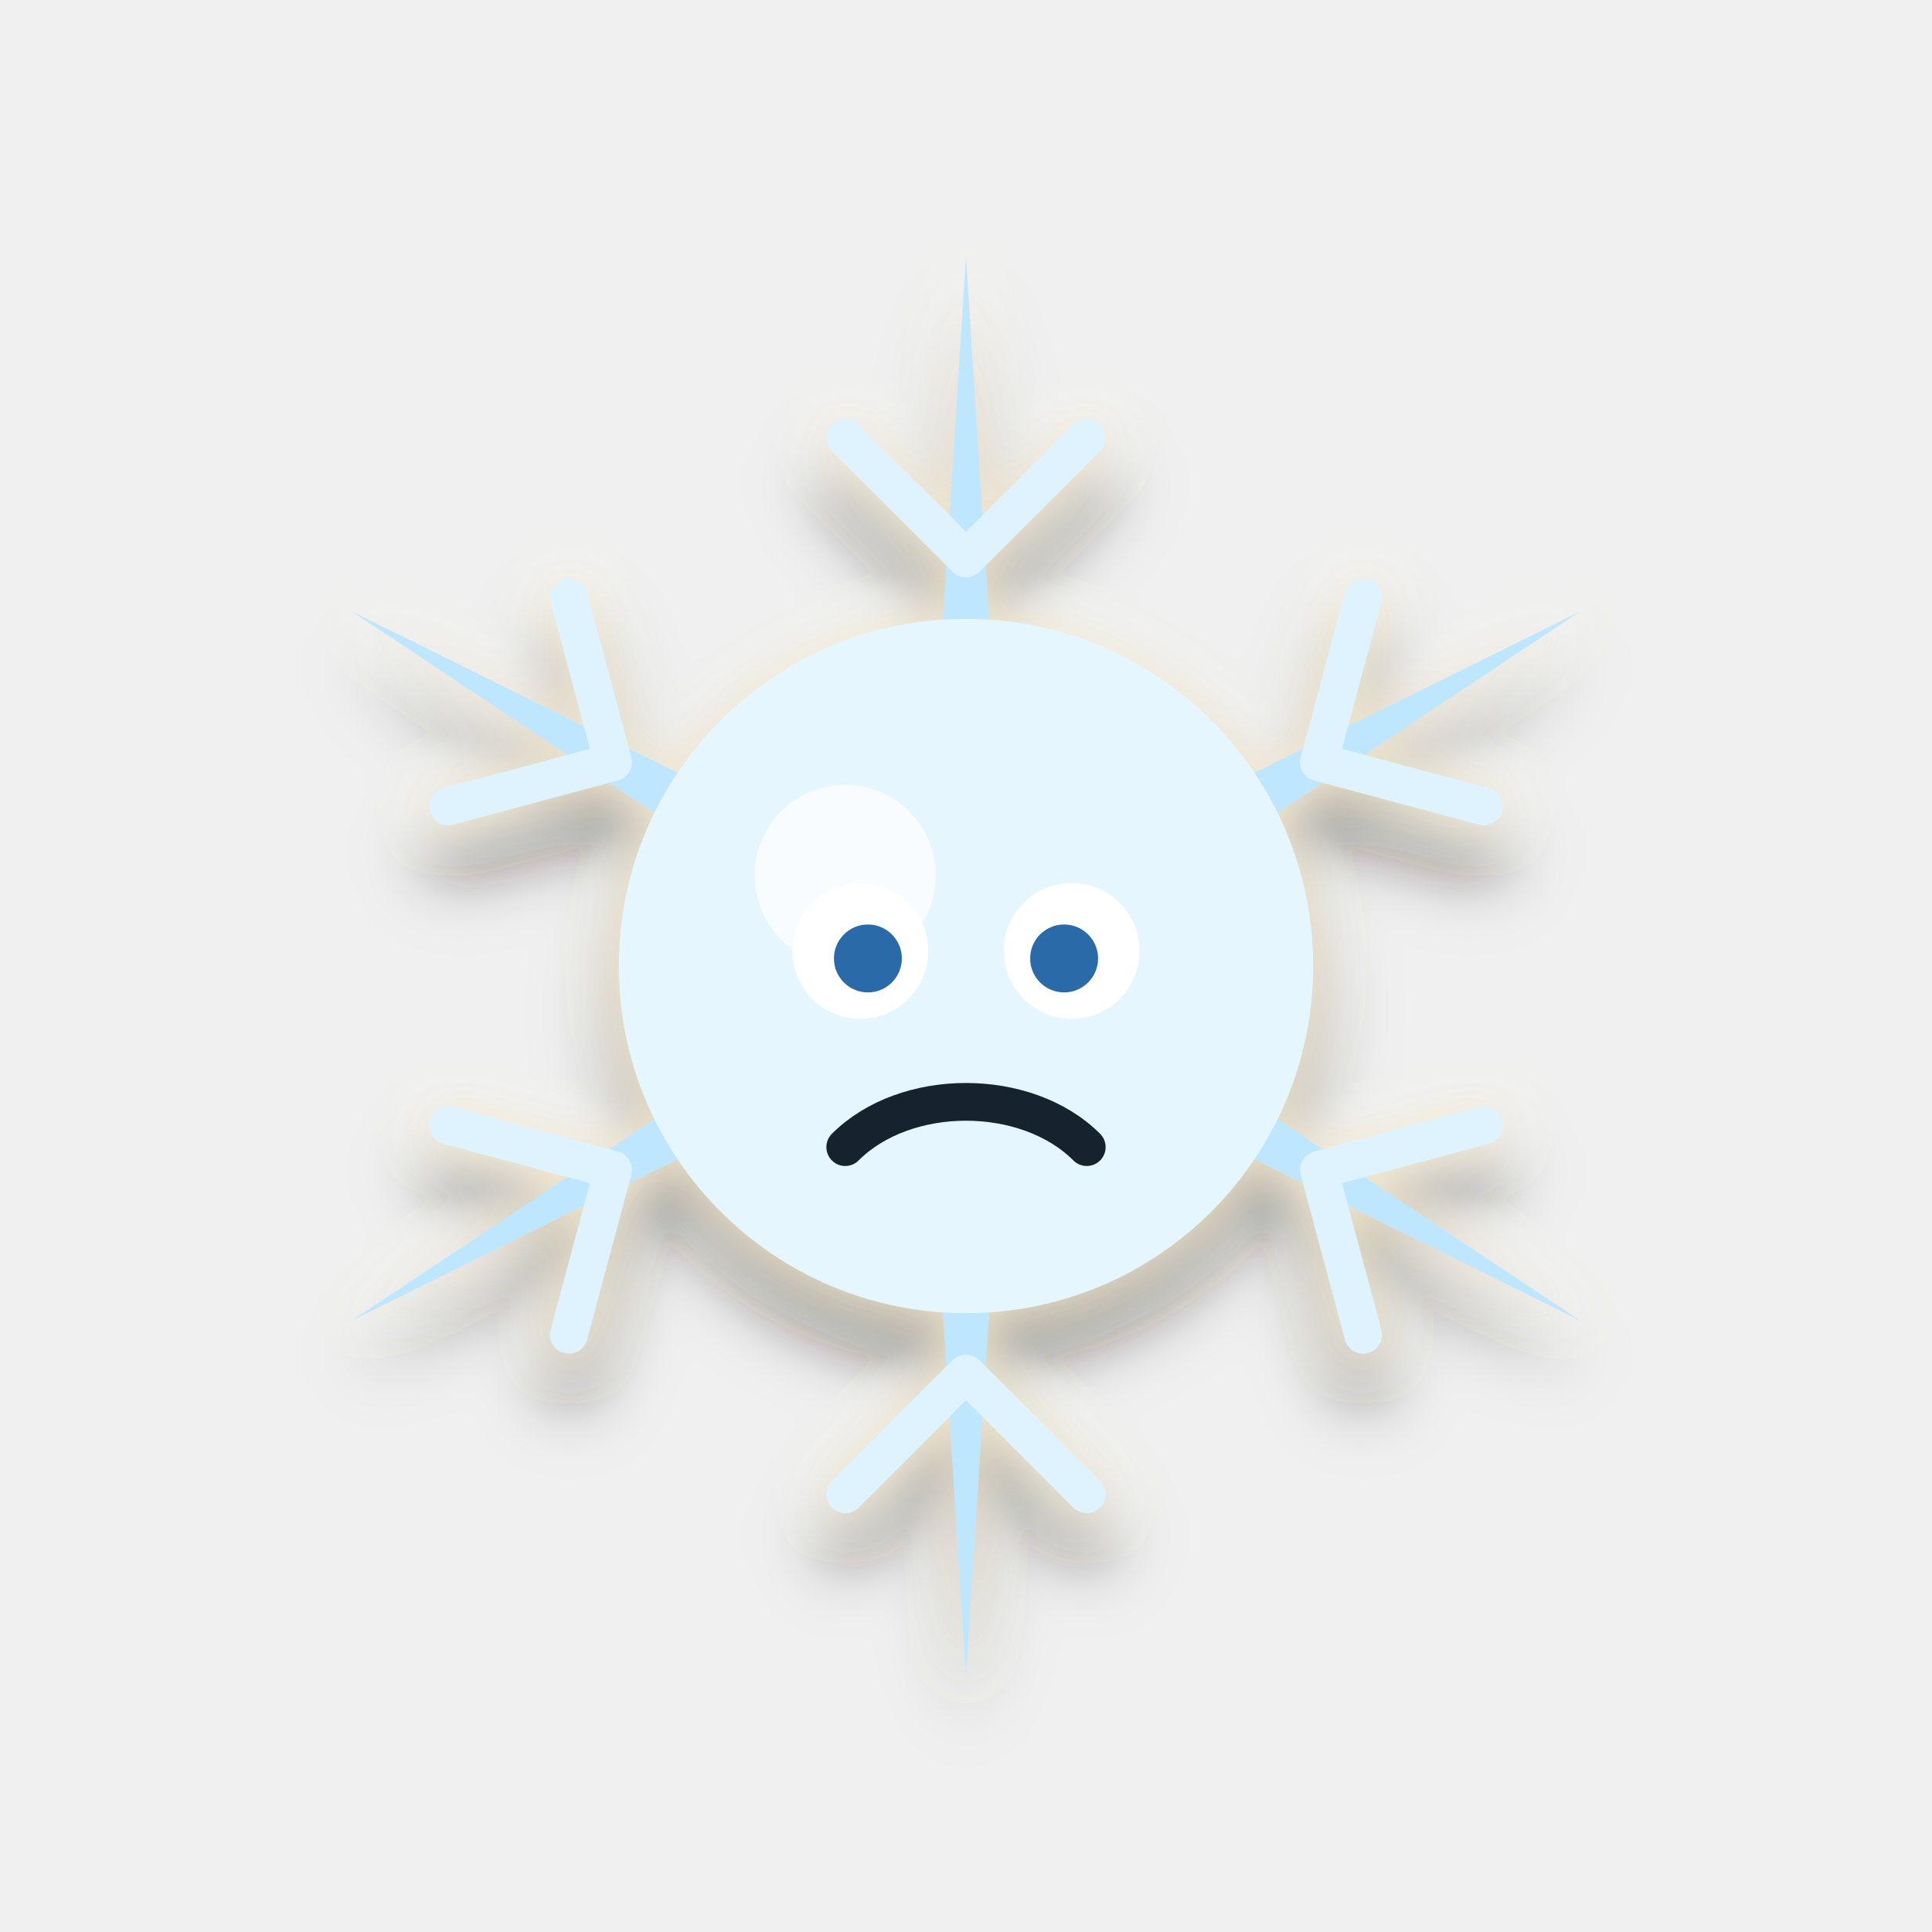
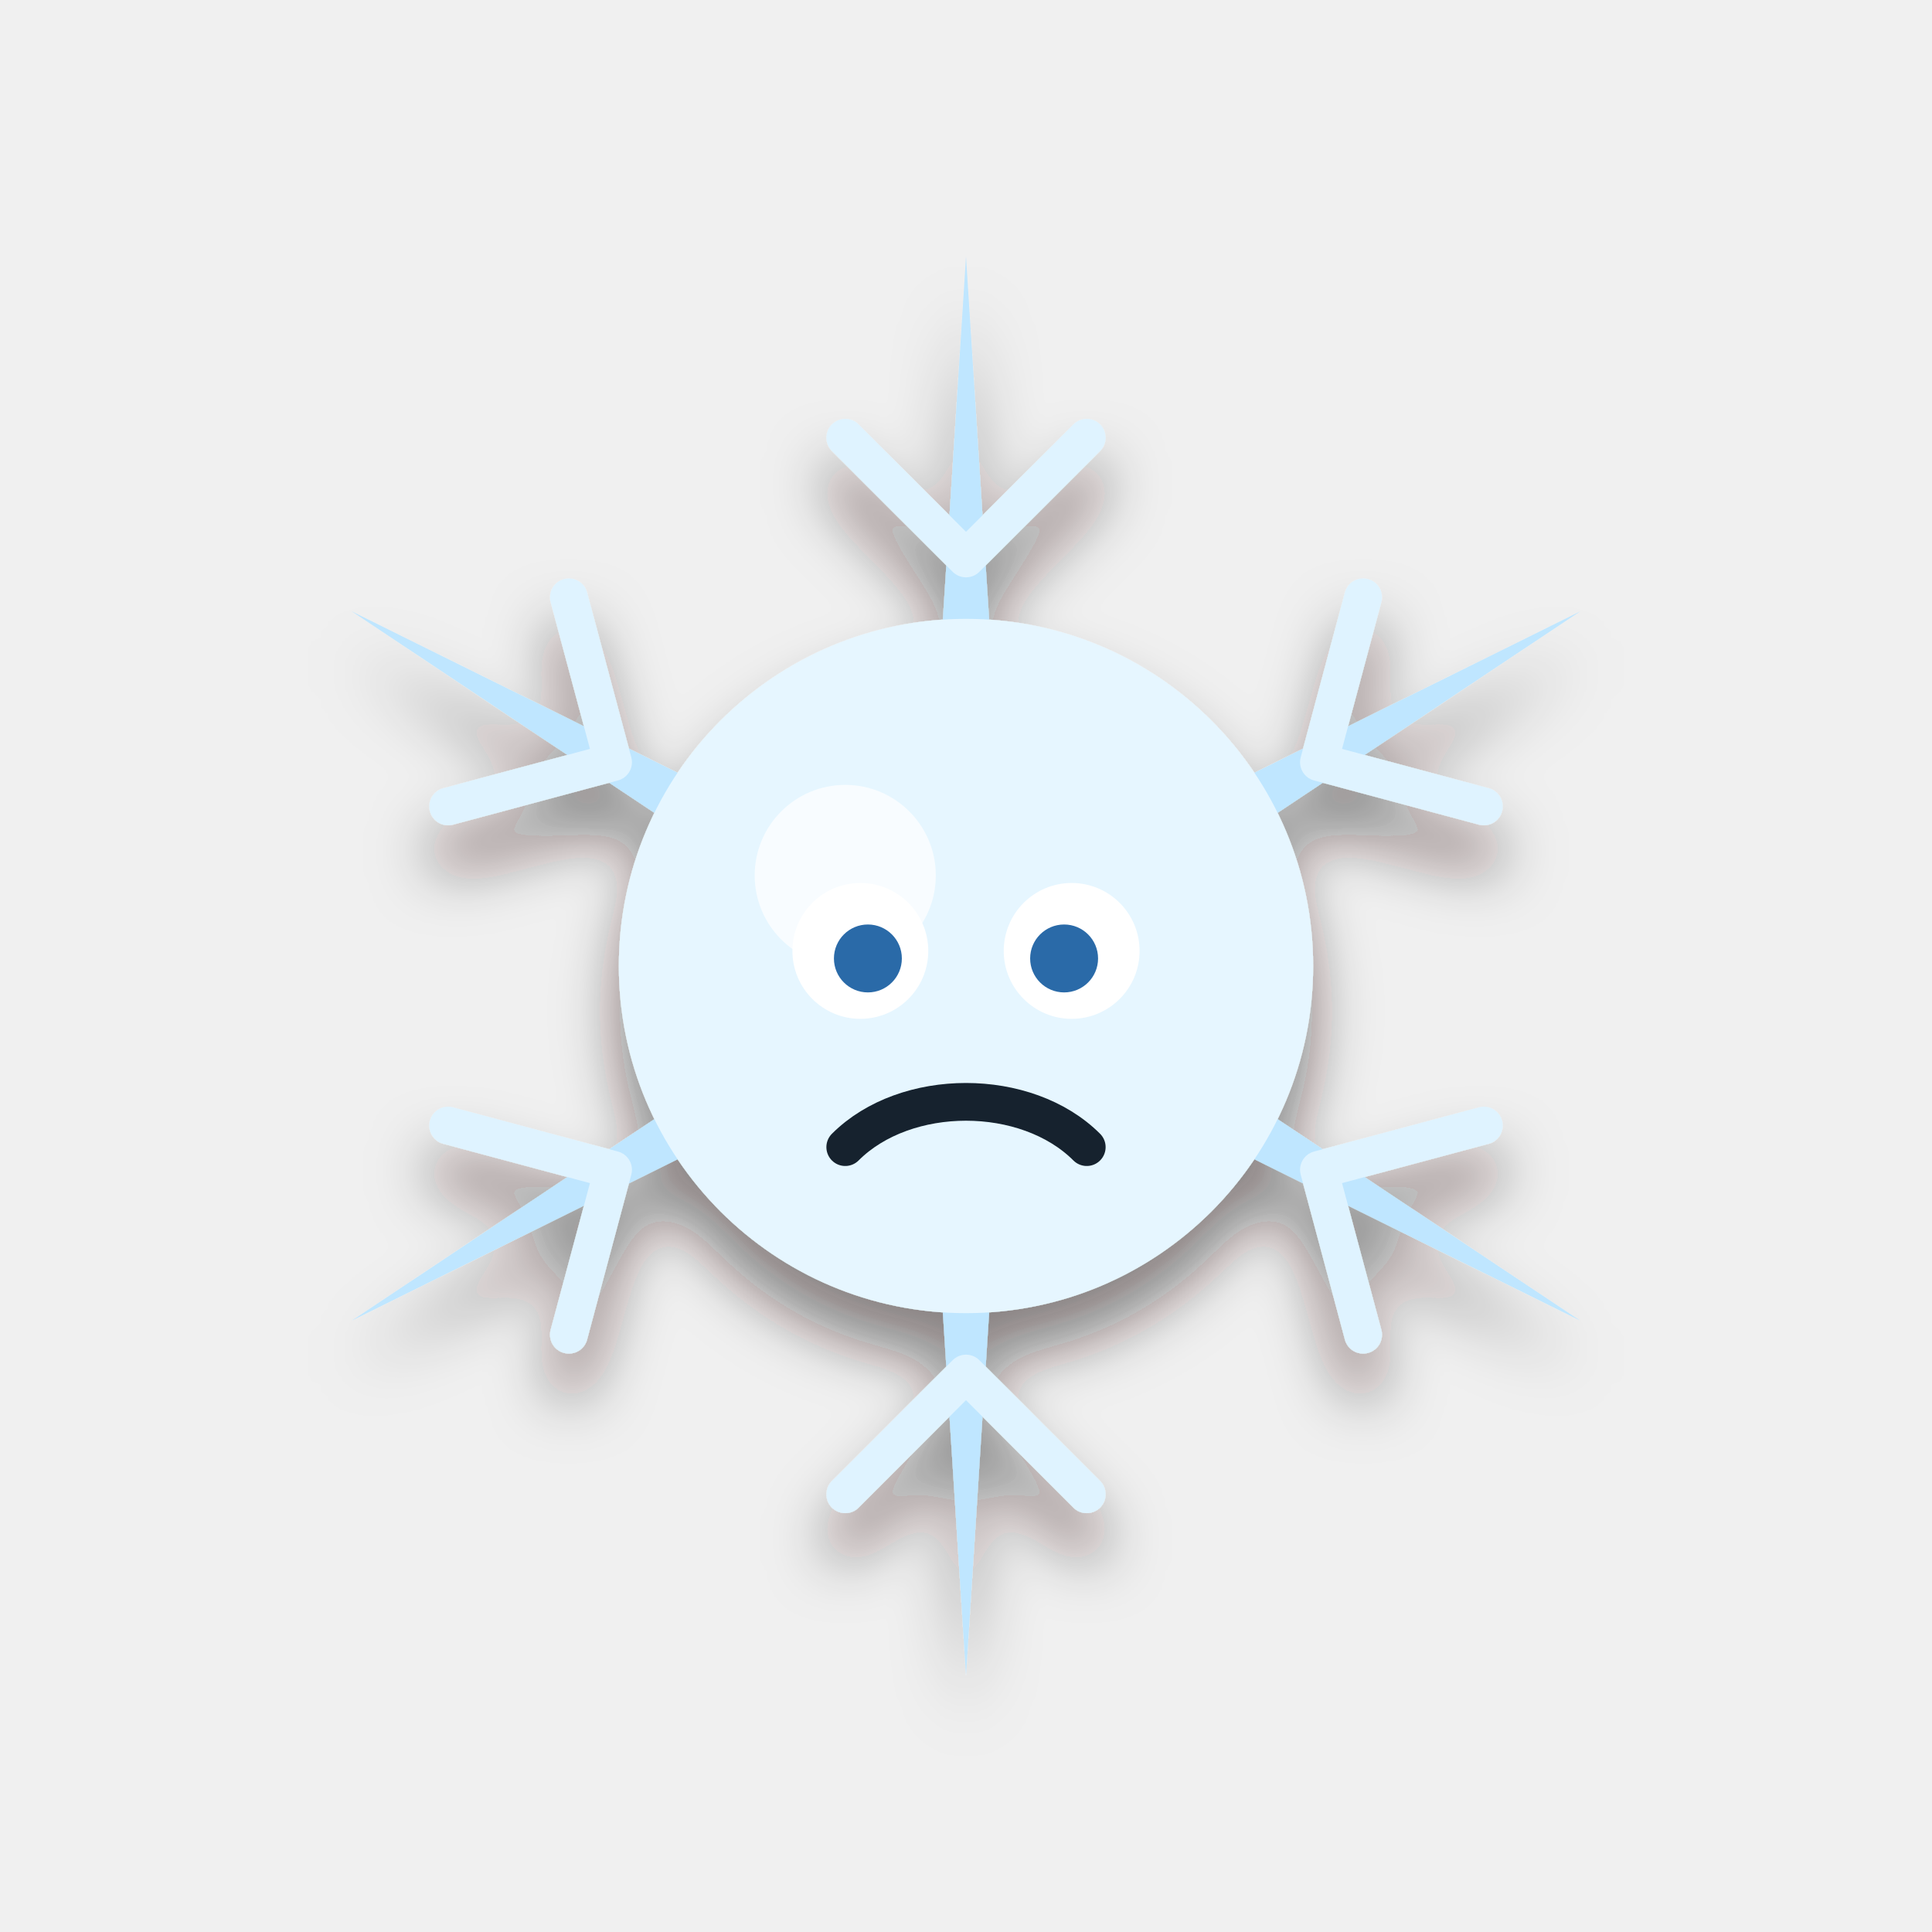
<svg xmlns="http://www.w3.org/2000/svg" viewBox="0 0 256 256" width="256" height="256">
  <defs>
    <filter id="glow" x="-20%" y="-20%" width="140%" height="140%">
-       <feDropShadow dx="0" dy="0" stdDeviation="3" flood-color="#fff1d0" flood-opacity="0.75" />
+       <feDropShadow dx="0" dy="0" stdDeviation="3" flood-color="#fff1d0" flood-opacity="0" />
    </filter>
    <filter id="shade" x="-20%" y="-20%" width="140%" height="150%">
      <feDropShadow dx="0" dy="6" stdDeviation="4" flood-color="#1a0f08" flood-opacity="0.5" />
    </filter>
  </defs>
  <g filter="url(#shade)">
    <g filter="url(#glow)">
      <defs>
    
    
  </defs>
      <g stroke-linejoin="round" stroke-linecap="round">
        <g fill="#bfe6ff">
          <path d="M122 128 L128 34 L134 128 Z" transform="rotate(0 128 128)" />
          <path d="M122 128 L128 34 L134 128 Z" transform="rotate(60 128 128)" />
          <path d="M122 128 L128 34 L134 128 Z" transform="rotate(120 128 128)" />
          <path d="M122 128 L128 34 L134 128 Z" transform="rotate(180 128 128)" />
          <path d="M122 128 L128 34 L134 128 Z" transform="rotate(240 128 128)" />
          <path d="M122 128 L128 34 L134 128 Z" transform="rotate(300 128 128)" />
        </g>
        <path d="M128 74 L112 58 M128 74 L144 58" transform="rotate(0 128 128)" fill="none" stroke="#dff3ff" stroke-width="5" />
        <path d="M128 74 L112 58 M128 74 L144 58" transform="rotate(60 128 128)" fill="none" stroke="#dff3ff" stroke-width="5" />
        <path d="M128 74 L112 58 M128 74 L144 58" transform="rotate(120 128 128)" fill="none" stroke="#dff3ff" stroke-width="5" />
        <path d="M128 74 L112 58 M128 74 L144 58" transform="rotate(180 128 128)" fill="none" stroke="#dff3ff" stroke-width="5" />
        <path d="M128 74 L112 58 M128 74 L144 58" transform="rotate(240 128 128)" fill="none" stroke="#dff3ff" stroke-width="5" />
        <path d="M128 74 L112 58 M128 74 L144 58" transform="rotate(300 128 128)" fill="none" stroke="#dff3ff" stroke-width="5" />
        <circle cx="128" cy="128" r="46" fill="#e6f6ff" />
        <circle cx="112" cy="116" r="12" fill="#ffffff" opacity="0.7" />
        <circle cx="114" cy="126" r="9" fill="#ffffff" />
        <circle cx="115" cy="127" r="4.5" fill="#2a6aa8" />
        <path d="M102 114.9 L126 123.9" />
        <circle cx="142" cy="126" r="9" fill="#ffffff" />
        <circle cx="141" cy="127" r="4.5" fill="#2a6aa8" />
        <path d="M130 120.9 L154 111.9" />
        <path d="M112 152 C120 144 136 144 144 152" fill="none" stroke="#13212e" stroke-width="5" />
      </g>
    </g>
  </g>
</svg>
